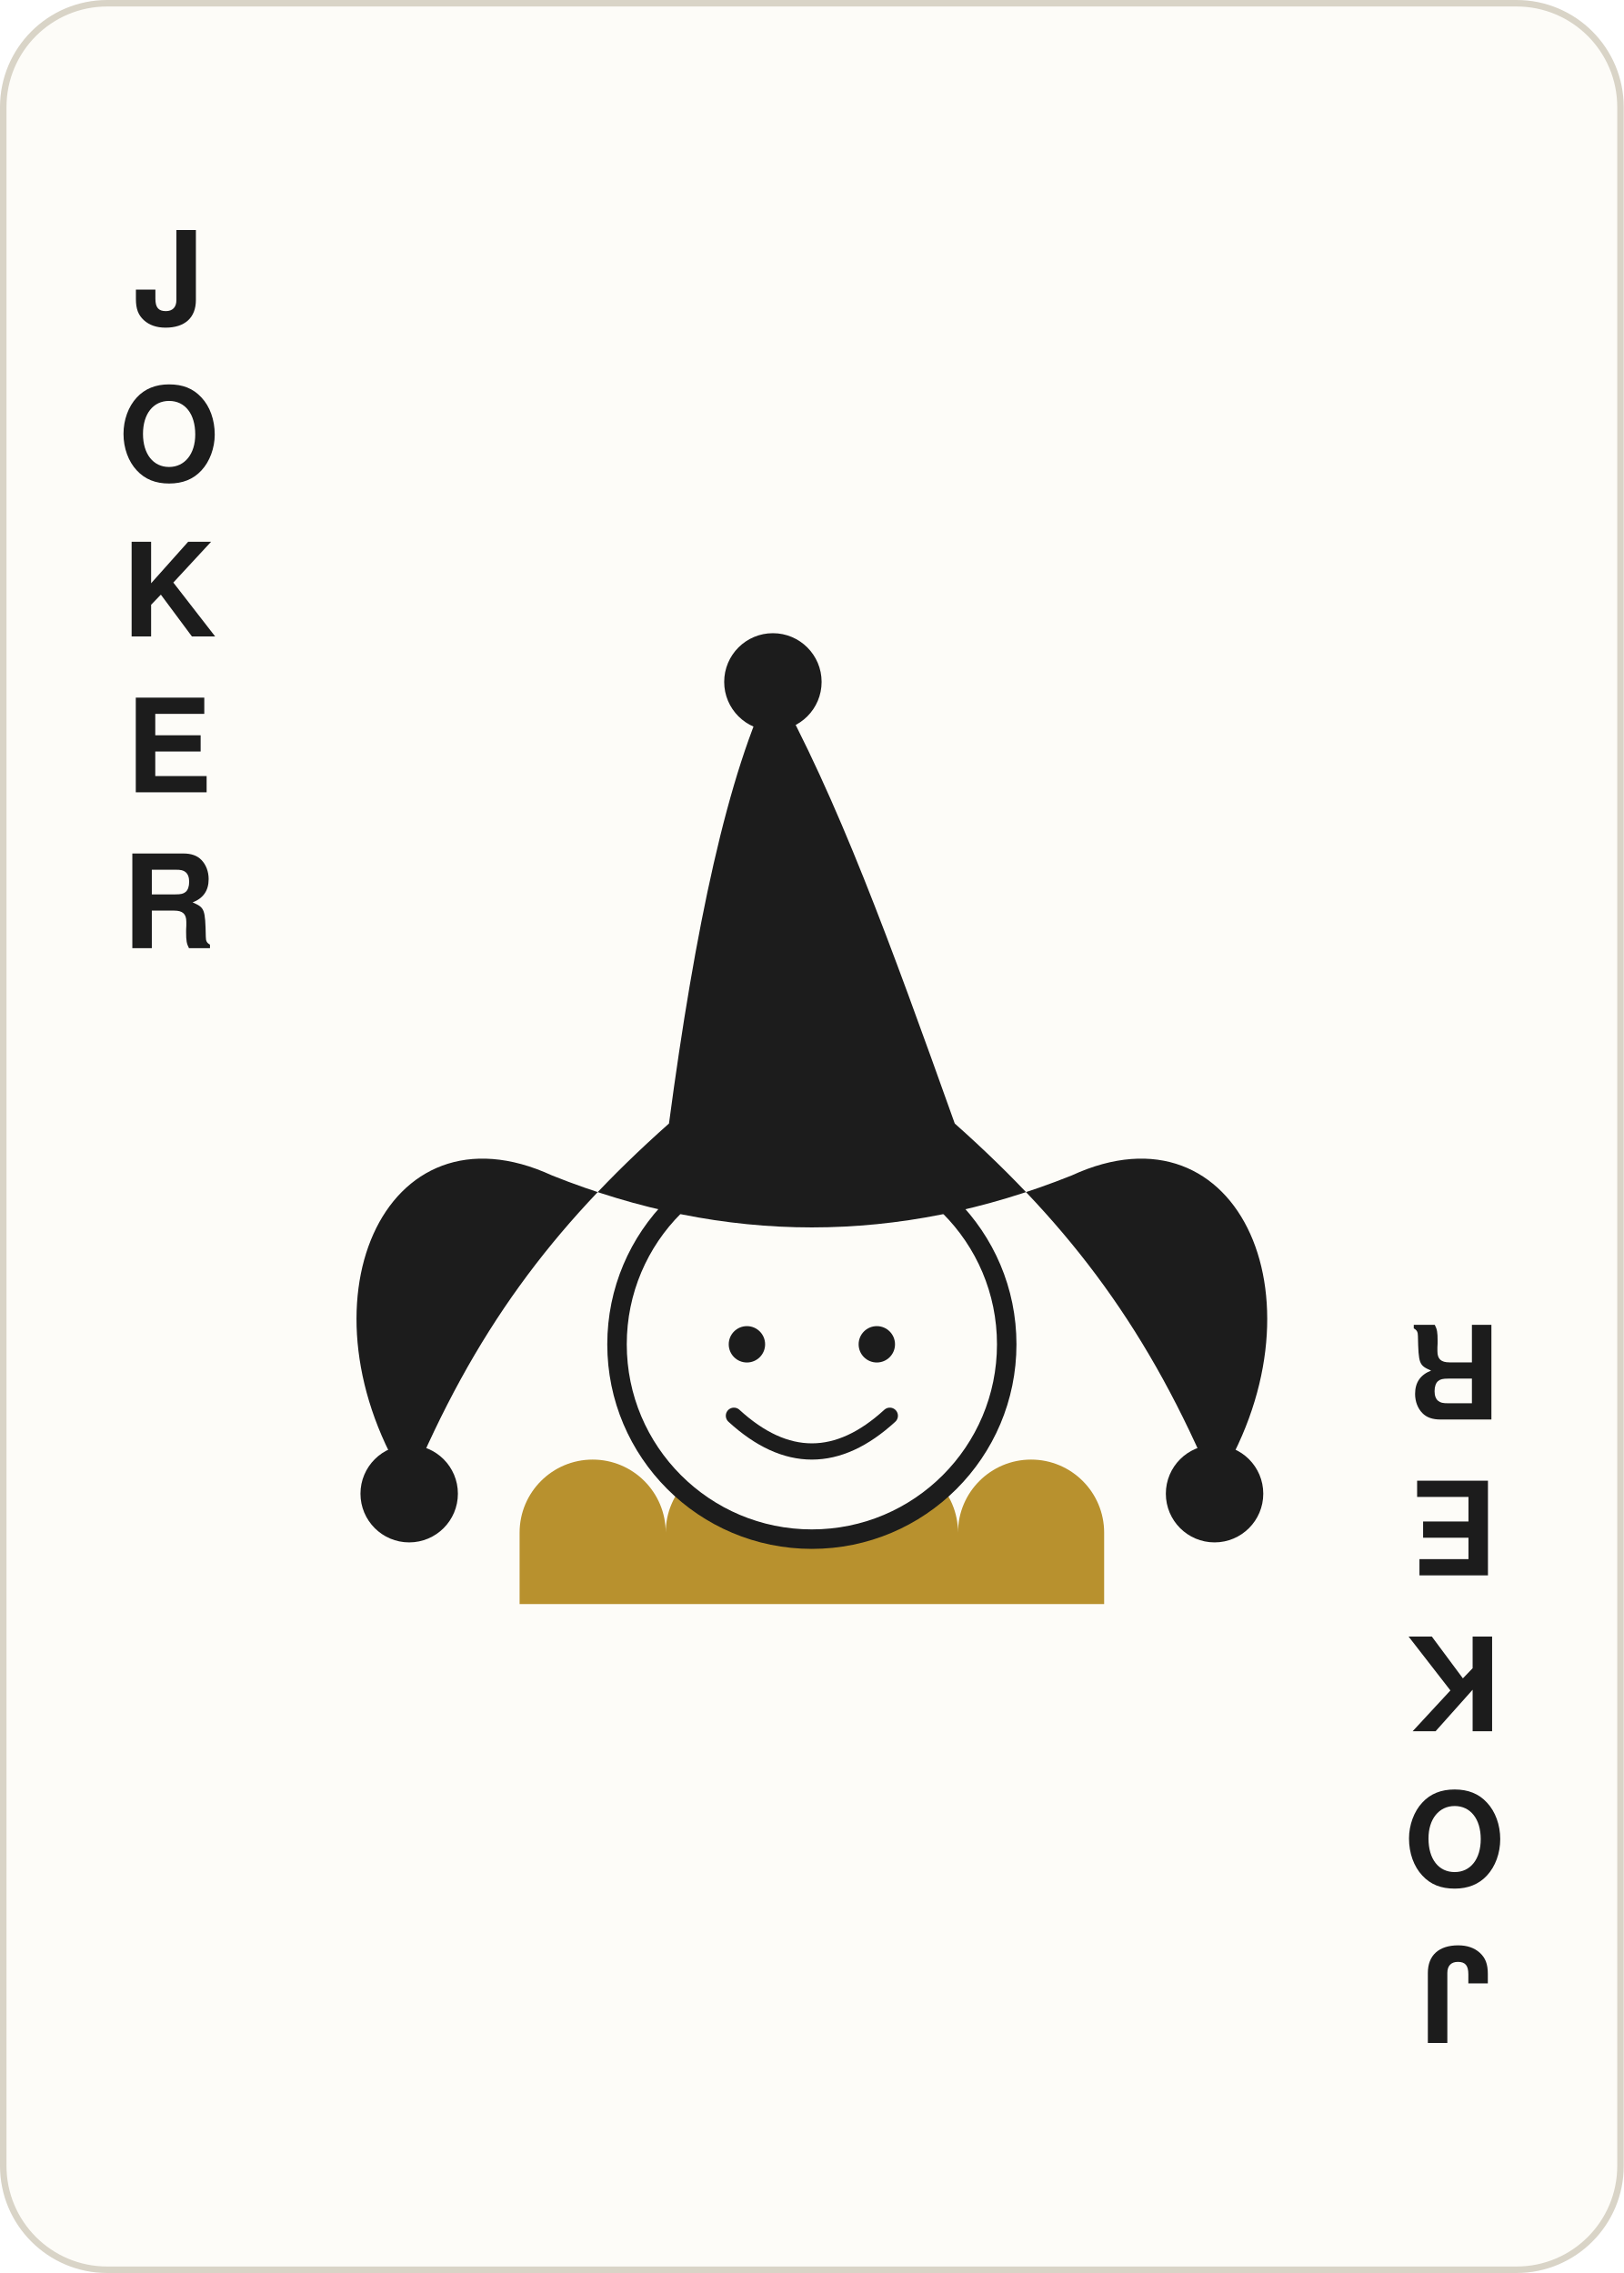
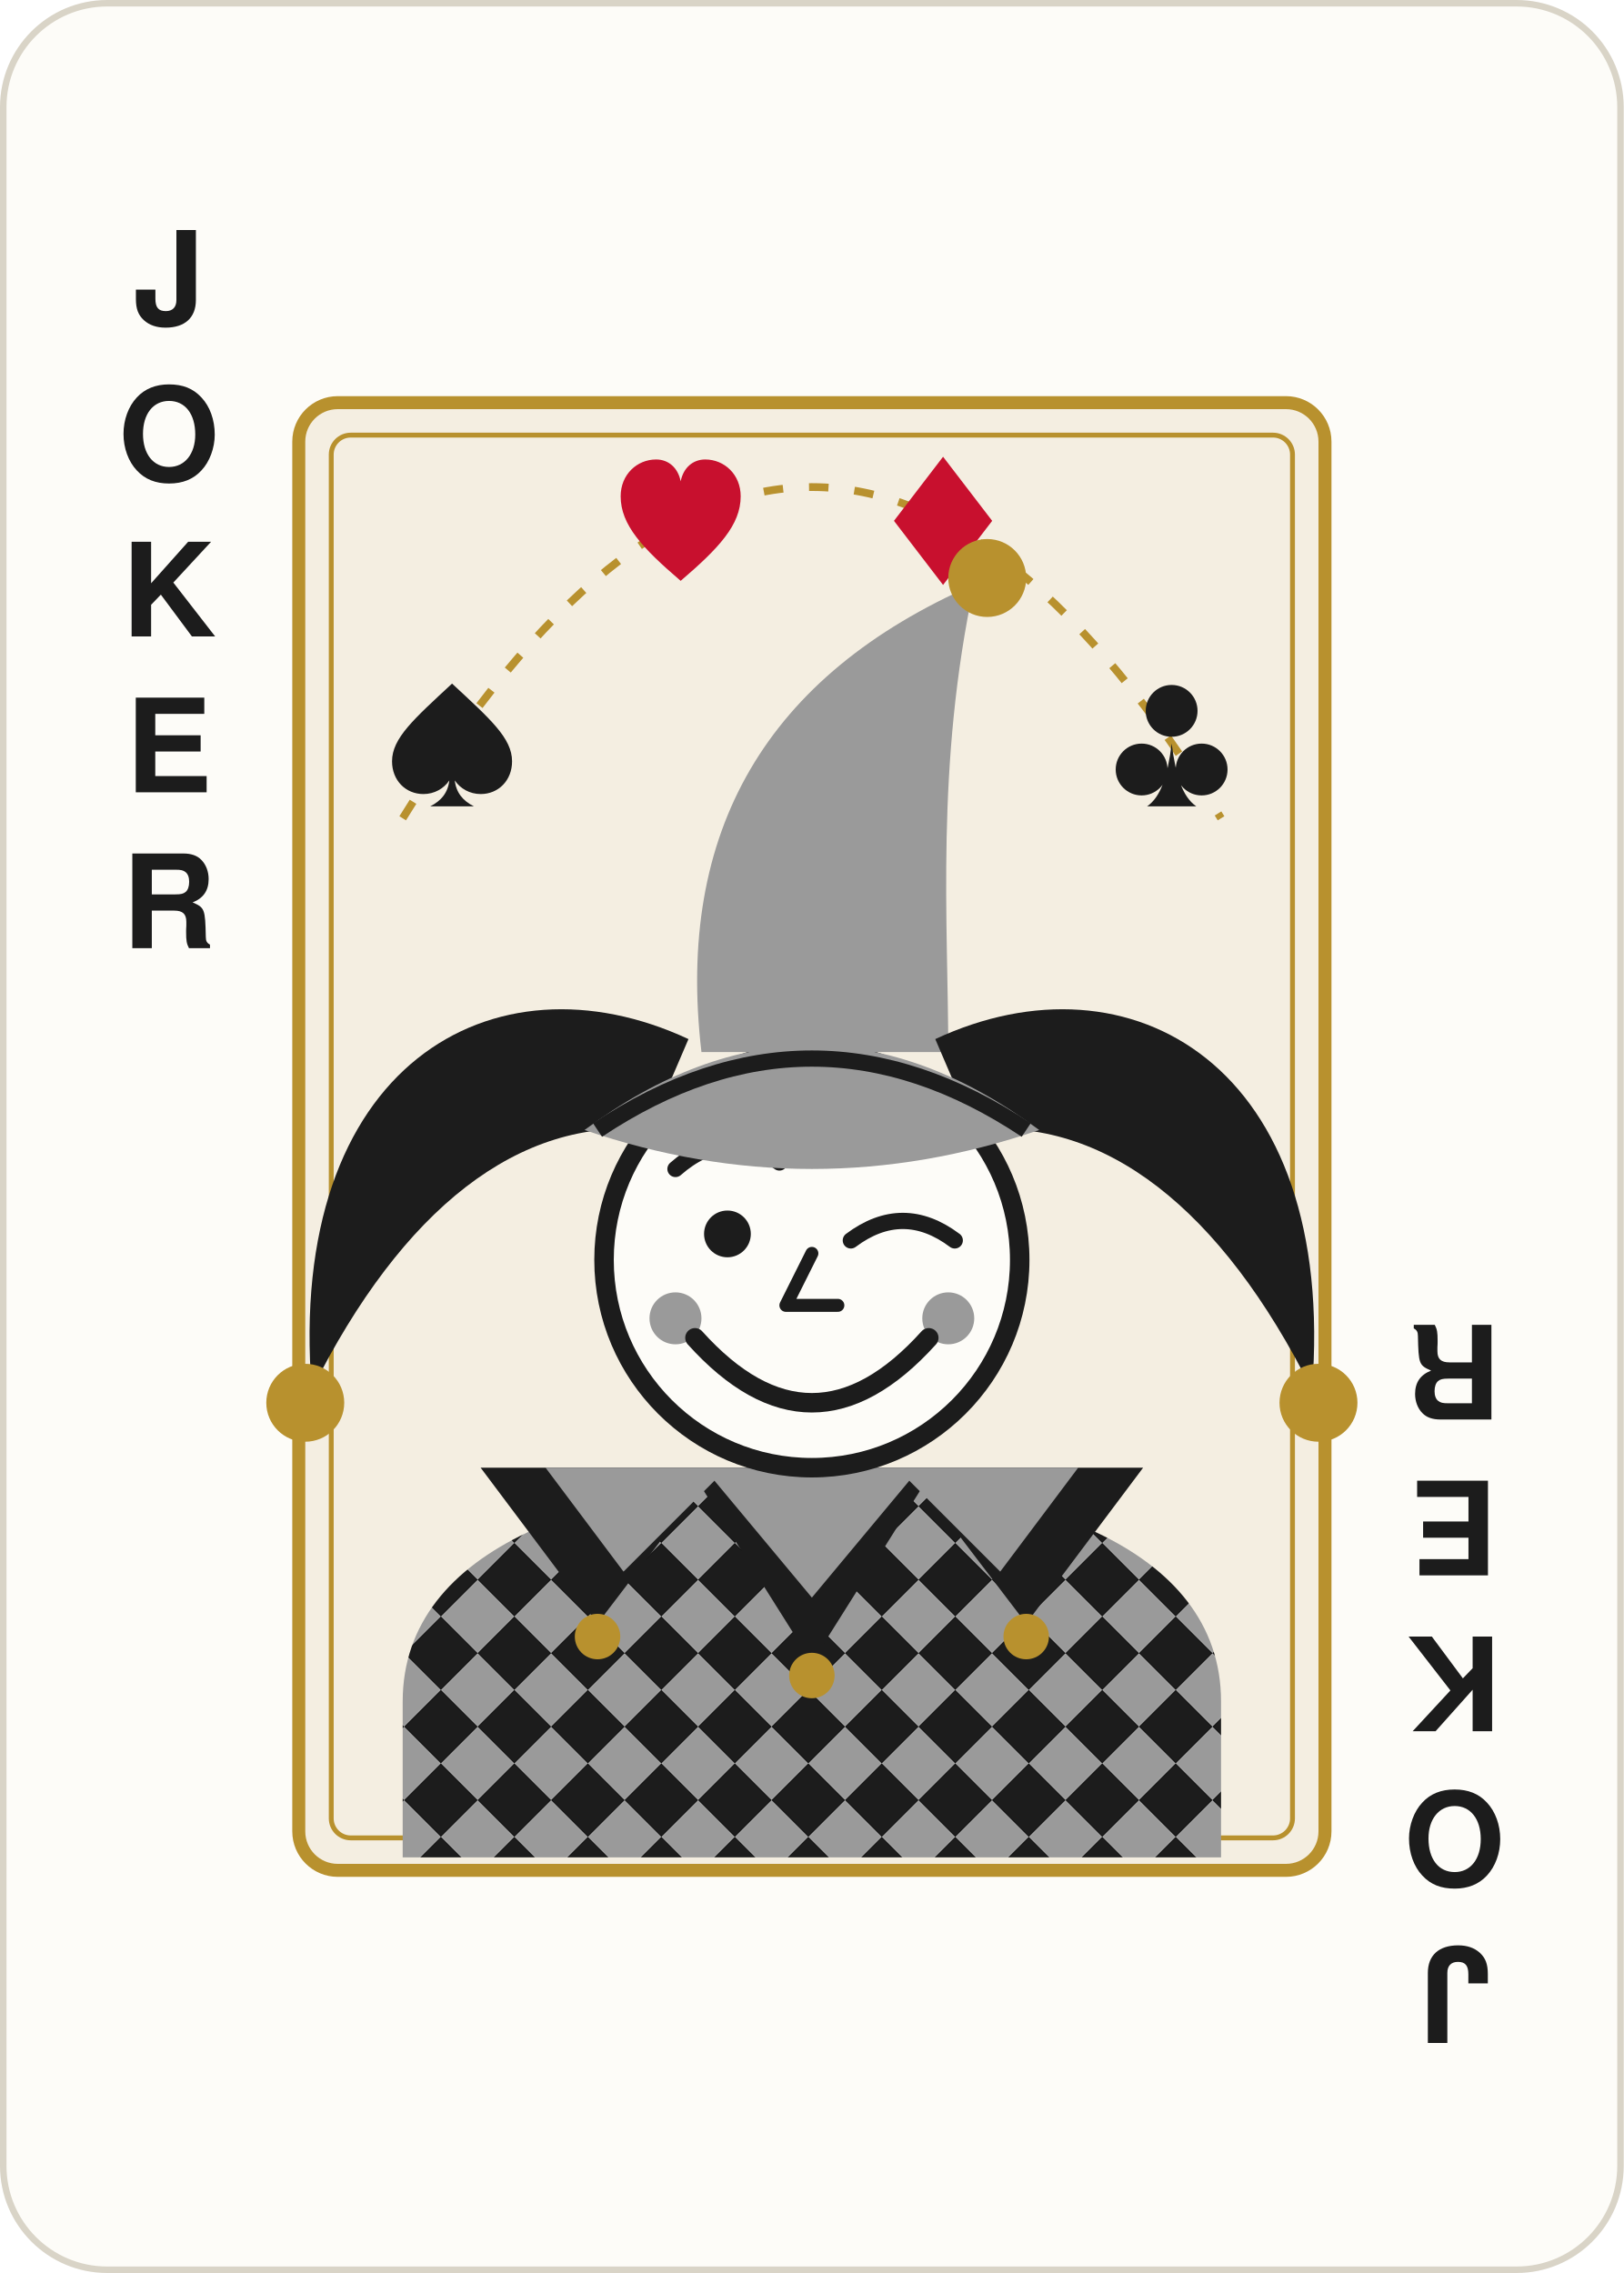
<svg xmlns="http://www.w3.org/2000/svg" viewBox="0 0 250 350" width="250" height="350">
  <rect x="0.5" y="0.5" width="249" height="349" rx="16" fill="#fdfcf8" stroke="#d9d4c7" stroke-width="1" />
+   <defs>
+     <pattern id="motley-black" width="16" height="16" patternUnits="userSpaceOnUse" patternTransform="rotate(45)">
+       <rect width="16" height="16" fill="#9a9a9a" />
+       <rect width="8" height="8" fill="#1c1c1c" />
+       <rect x="8" y="8" width="8" height="8" fill="#1c1c1c" />
+     </pattern>
+     <clipPath id="motley-black-clip">
+       <rect x="48" y="64" width="154" height="222" rx="5" />
+     </clipPath>
+   </defs>
+   <rect x="46" y="62" width="158" height="226" rx="6" fill="#f4eee1" stroke="#b8912e" stroke-width="2" />
+   <rect x="51" y="67" width="148" height="216" rx="3" fill="none" stroke="#b8912e" stroke-width="0.75" />
  <text x="26" y="50" font-size="20" font-weight="700" text-anchor="middle" fill="#1c1c1c" font-family="Helvetica Neue, Helvetica, Arial, sans-serif">J</text>
  <text x="26" y="74" font-size="20" font-weight="700" text-anchor="middle" fill="#1c1c1c" font-family="Helvetica Neue, Helvetica, Arial, sans-serif">O</text>
  <text x="26" y="98" font-size="20" font-weight="700" text-anchor="middle" fill="#1c1c1c" font-family="Helvetica Neue, Helvetica, Arial, sans-serif">K</text>
  <text x="26" y="122" font-size="20" font-weight="700" text-anchor="middle" fill="#1c1c1c" font-family="Helvetica Neue, Helvetica, Arial, sans-serif">E</text>
  <text x="26" y="146" font-size="20" font-weight="700" text-anchor="middle" fill="#1c1c1c" font-family="Helvetica Neue, Helvetica, Arial, sans-serif">R</text>
  <g transform="rotate(180 125.0 175.0)">
    <text x="26" y="50" font-size="20" font-weight="700" text-anchor="middle" fill="#1c1c1c" font-family="Helvetica Neue, Helvetica, Arial, sans-serif">J</text>
    <text x="26" y="74" font-size="20" font-weight="700" text-anchor="middle" fill="#1c1c1c" font-family="Helvetica Neue, Helvetica, Arial, sans-serif">O</text>
    <text x="26" y="98" font-size="20" font-weight="700" text-anchor="middle" fill="#1c1c1c" font-family="Helvetica Neue, Helvetica, Arial, sans-serif">K</text>
    <text x="26" y="122" font-size="20" font-weight="700" text-anchor="middle" fill="#1c1c1c" font-family="Helvetica Neue, Helvetica, Arial, sans-serif">E</text>
    <text x="26" y="146" font-size="20" font-weight="700" text-anchor="middle" fill="#1c1c1c" font-family="Helvetica Neue, Helvetica, Arial, sans-serif">R</text>
  </g>
-   <g transform="translate(55.0,97.0)">
-     <path d="M25,139 a11.25,11.25 0 0 1 22.5,0 a11.25,11.25 0 0 1 22.5,0 a11.25,11.25 0 0 1 22.5,0 a11.25,11.25 0 0 1 22.5,0 l0,11 l-90,0 Z" fill="#b8912e" />
-     <circle cx="70" cy="110" r="30" fill="#fdfcf8" stroke="#1c1c1c" stroke-width="3" />
-     <circle cx="60" cy="110" r="2.8" fill="#1c1c1c" />
-     <circle cx="80" cy="110" r="2.8" fill="#1c1c1c" />
-     <path d="M58,121 Q70,132 82,121" fill="none" stroke="#1c1c1c" stroke-width="2.5" stroke-linecap="round" />
-     <g fill="#1c1c1c">
-       <path d="M30,84 C4,72 -10,104 8,132 C18,108 30,92 48,76 C52,46 57,22 64,8 C74,26 82,48 92,76 C110,92 122,108 132,132 C150,104 136,72 110,84 Q70,100 30,84 Z" />
-       <circle cx="8" cy="133" r="7.5" />
-       <circle cx="64" cy="8" r="7.5" />
-       <circle cx="132" cy="133" r="7.5" />
-     </g>
+   <path d="M62,126 Q125,24 188,126" fill="none" stroke="#b8912e" stroke-width="1.2" stroke-dasharray="3 4" />
+   <path d="M50,6 C78,32 94,46 94,63 C94,77 84,87 71,87 C63,87 56,83 52,77 C53,86 58,92 66,96 L34,96 C42,92 47,86 48,77 C44,83 37,87 29,87 C16,87 6,77 6,63 C6,46 22,32 50,6 Z" fill="#1c1c1c" transform="translate(69.6,114.5) scale(0.21) translate(-50,-50)" />
+   <path d="M50,94 C22,70 6,53 6,32 C6,16 18,5 32,5 C41,5 48,11 50,21 C52,11 59,5 68,5 C82,5 94,16 94,32 C94,53 78,70 50,94 Z" fill="#c8102e" transform="translate(104.8,80.2) scale(0.21) translate(-50,-50)" />
+   <path d="M50,3 L86,50 L50,97 L14,50 Z" fill="#c8102e" transform="translate(145.2,80.2) scale(0.21) translate(-50,-50)" />
+   <path d="M50,7 A19,19 0 1 1 49.9,7 Z M28,50 A19,19 0 1 1 27.9,50 Z M72,50 A19,19 0 1 1 71.9,50 Z M50,50 C53,74 58,89 68,96 L32,96 C42,89 47,74 50,50 Z" fill="#1c1c1c" transform="translate(180.4,114.5) scale(0.21) translate(-50,-50)" />
+   <g clip-path="url(#motley-black-clip)">
+     <path d="M62,288 L62,262 C62,238 92,228 125,228 C158,228 188,238 188,262 L188,288 Z" fill="url(#motley-black)" />
  </g>
+   <path d="M74,226 L92,250 L108,229 L125,256 L142,229 L158,250 L176,226 Z" fill="#1c1c1c" />
+   <path d="M84,226 L96,242 L110,228 L125,246 L140,228 L154,242 L166,226 Z" fill="#9a9a9a" />
+   <circle cx="92" cy="252" r="3.5" fill="#b8912e" />
+   <circle cx="125" cy="258" r="3.5" fill="#b8912e" />
+   <circle cx="158" cy="252" r="3.5" fill="#b8912e" />
+   <circle cx="125" cy="194" r="32" fill="#fdfcf8" stroke="#1c1c1c" stroke-width="3" />
+   <circle cx="104" cy="203" r="4" fill="#9a9a9a" />
+   <circle cx="146" cy="203" r="4" fill="#9a9a9a" />
+   <path d="M104,180 Q112,173 120,179" fill="none" stroke="#1c1c1c" stroke-width="2.5" stroke-linecap="round" />
+   <path d="M130,176 Q139,168 148,176" fill="none" stroke="#1c1c1c" stroke-width="2.5" stroke-linecap="round" />
+   <circle cx="112" cy="190" r="3.6" fill="#1c1c1c" />
+   <path d="M131,191 Q139,185 147,191" fill="none" stroke="#1c1c1c" stroke-width="2.5" stroke-linecap="round" />
+   <path d="M125,193 L121,201 L129,201" fill="none" stroke="#1c1c1c" stroke-width="2" stroke-linejoin="round" stroke-linecap="round" />
+   <path d="M107,206 Q125,226 143,206" fill="none" stroke="#1c1c1c" stroke-width="3" stroke-linecap="round" />
+   <path d="M112,208 Q125,216 138,208" fill="#fdfcf8" stroke="none" />
+   <path d="M106,160 C76,146 44,164 48,214 C62,186 80,172 100,174 Z" fill="#1c1c1c" />
+   <path d="M108,162 C104,128 118,104 150,90 C144,118 146,142 146,162 Z" fill="#9a9a9a" />
+   <path d="M144,160 C174,146 206,164 202,214 C188,186 170,172 150,174 Z" fill="#1c1c1c" />
+   <path d="M90,174 Q125,148 160,174 Q125,186 90,174 Z" fill="#9a9a9a" />
+   <path d="M92,174 Q125,152 158,174" fill="none" stroke="#1c1c1c" stroke-width="2.5" />
+   <circle cx="47" cy="216" r="6" fill="#b8912e" />
+   <circle cx="152" cy="89" r="6" fill="#b8912e" />
+   <circle cx="203" cy="216" r="6" fill="#b8912e" />
</svg>
